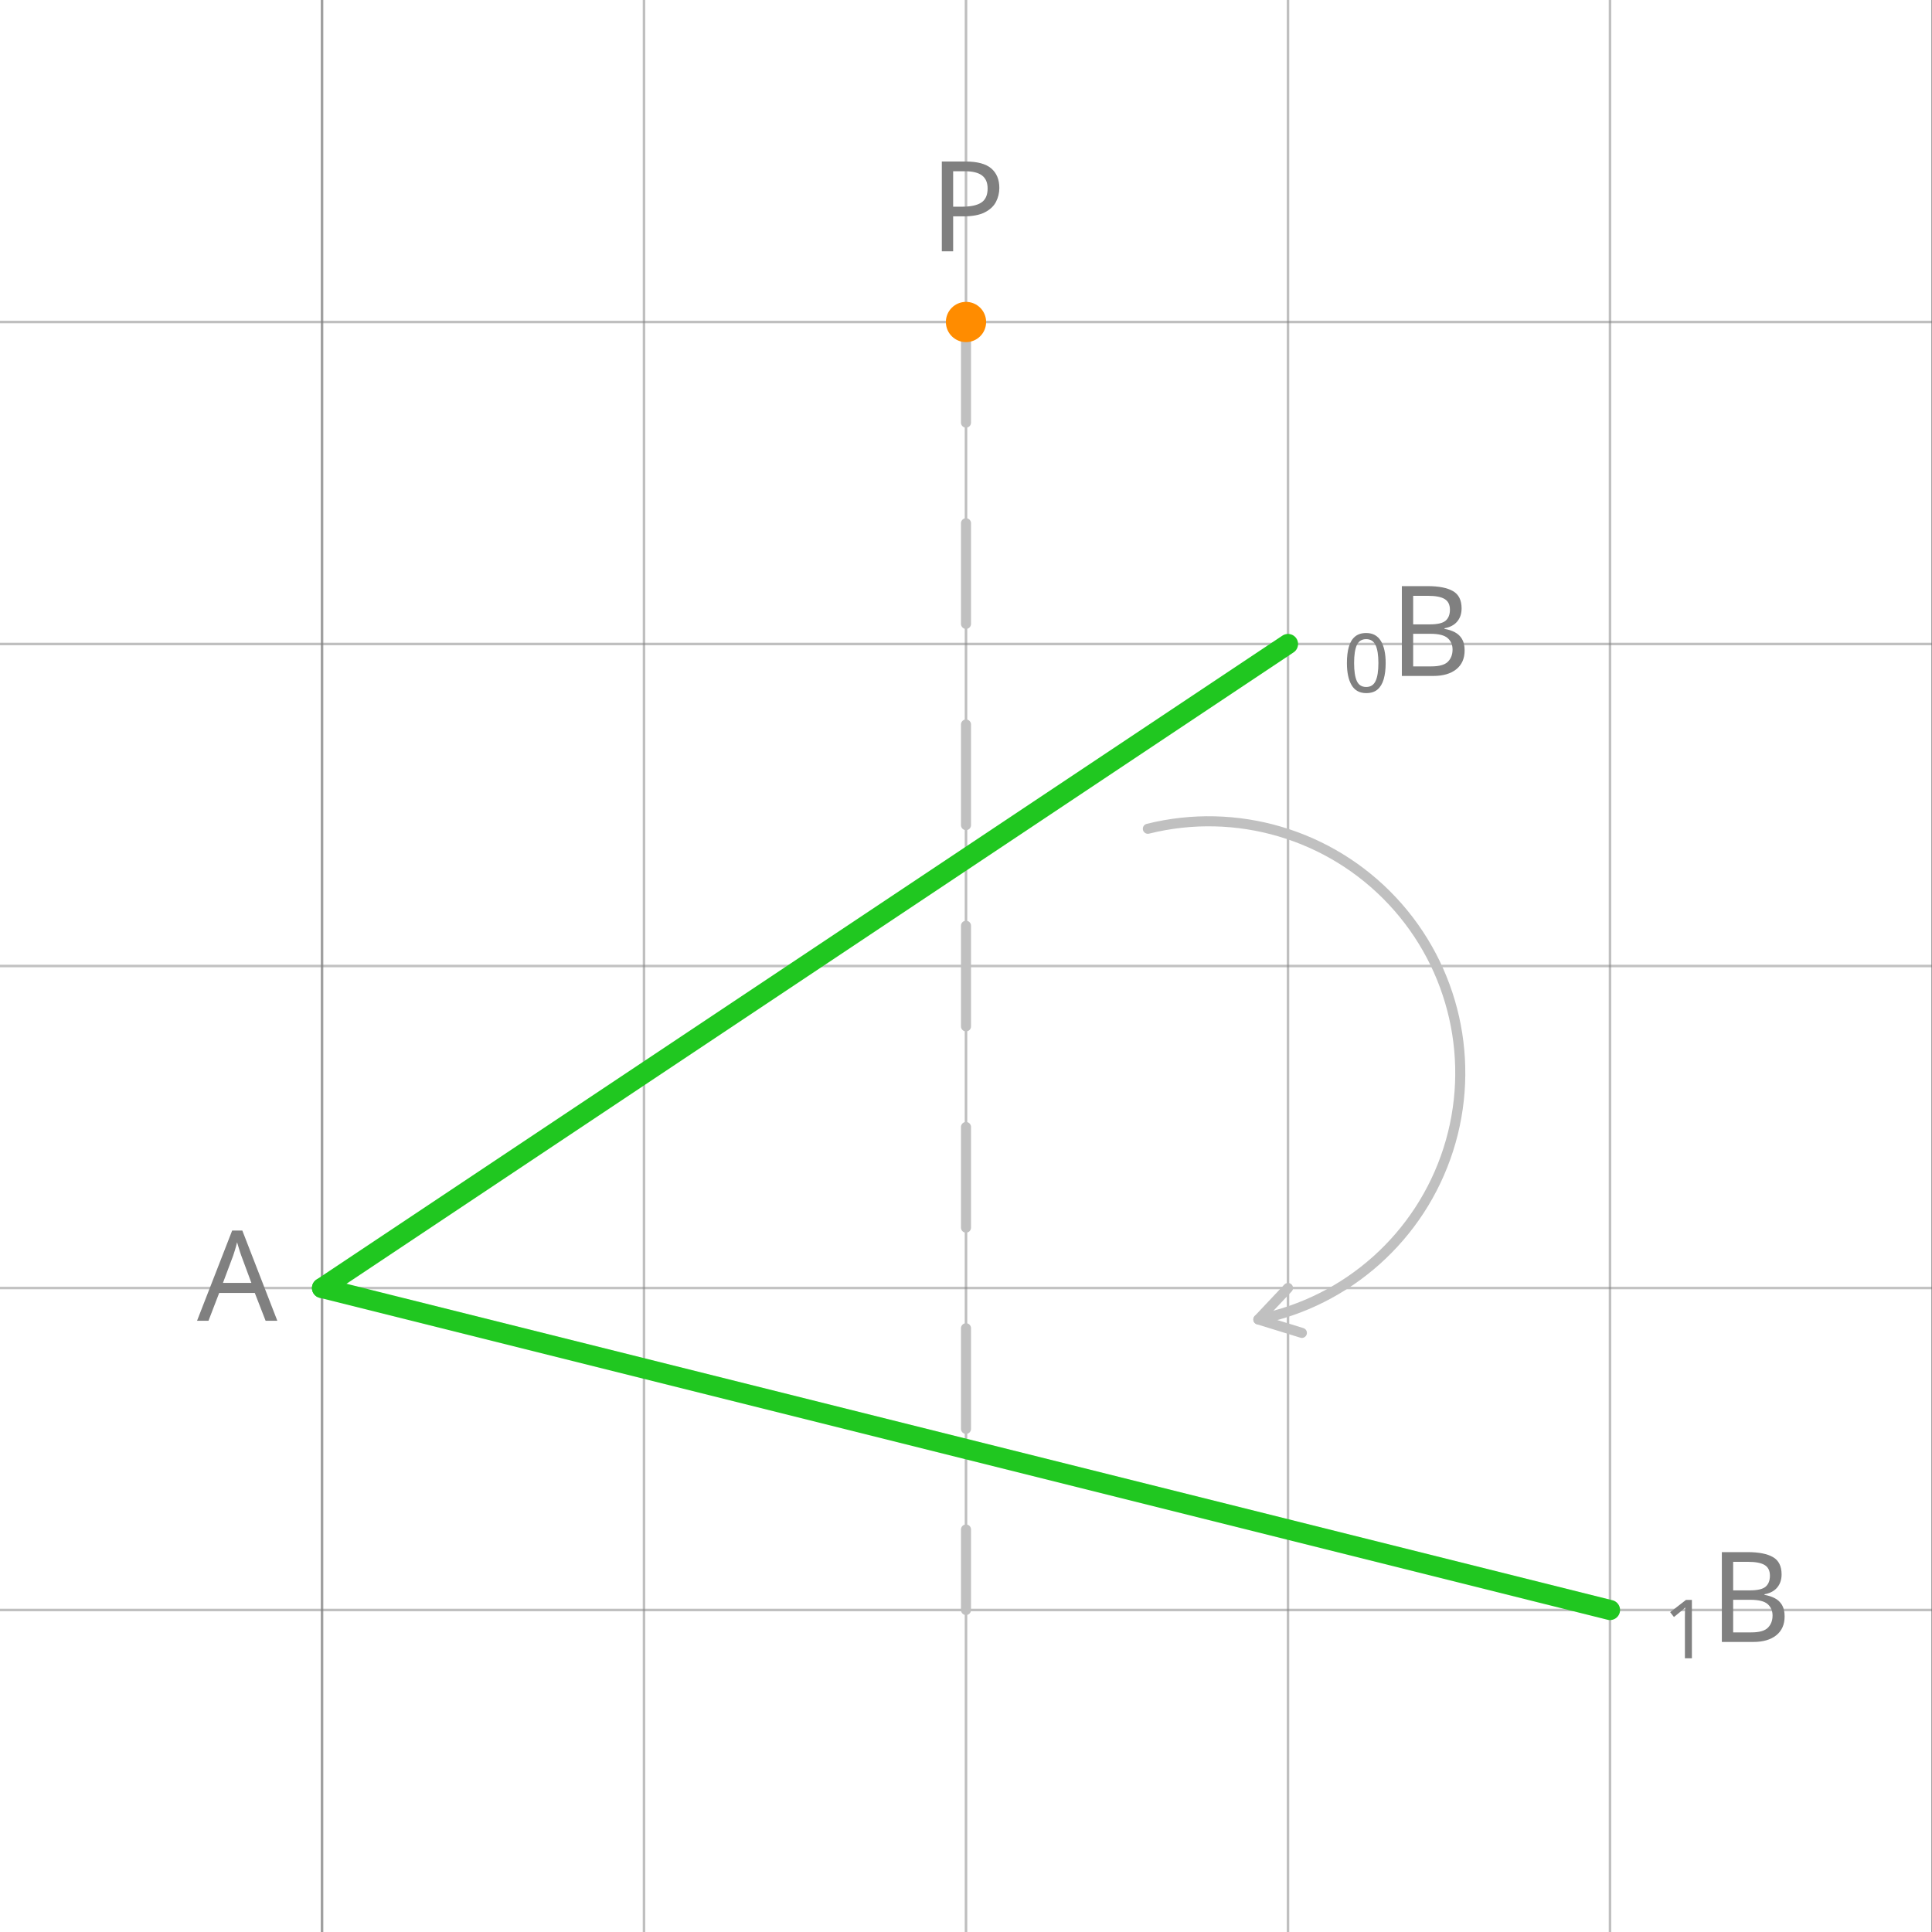
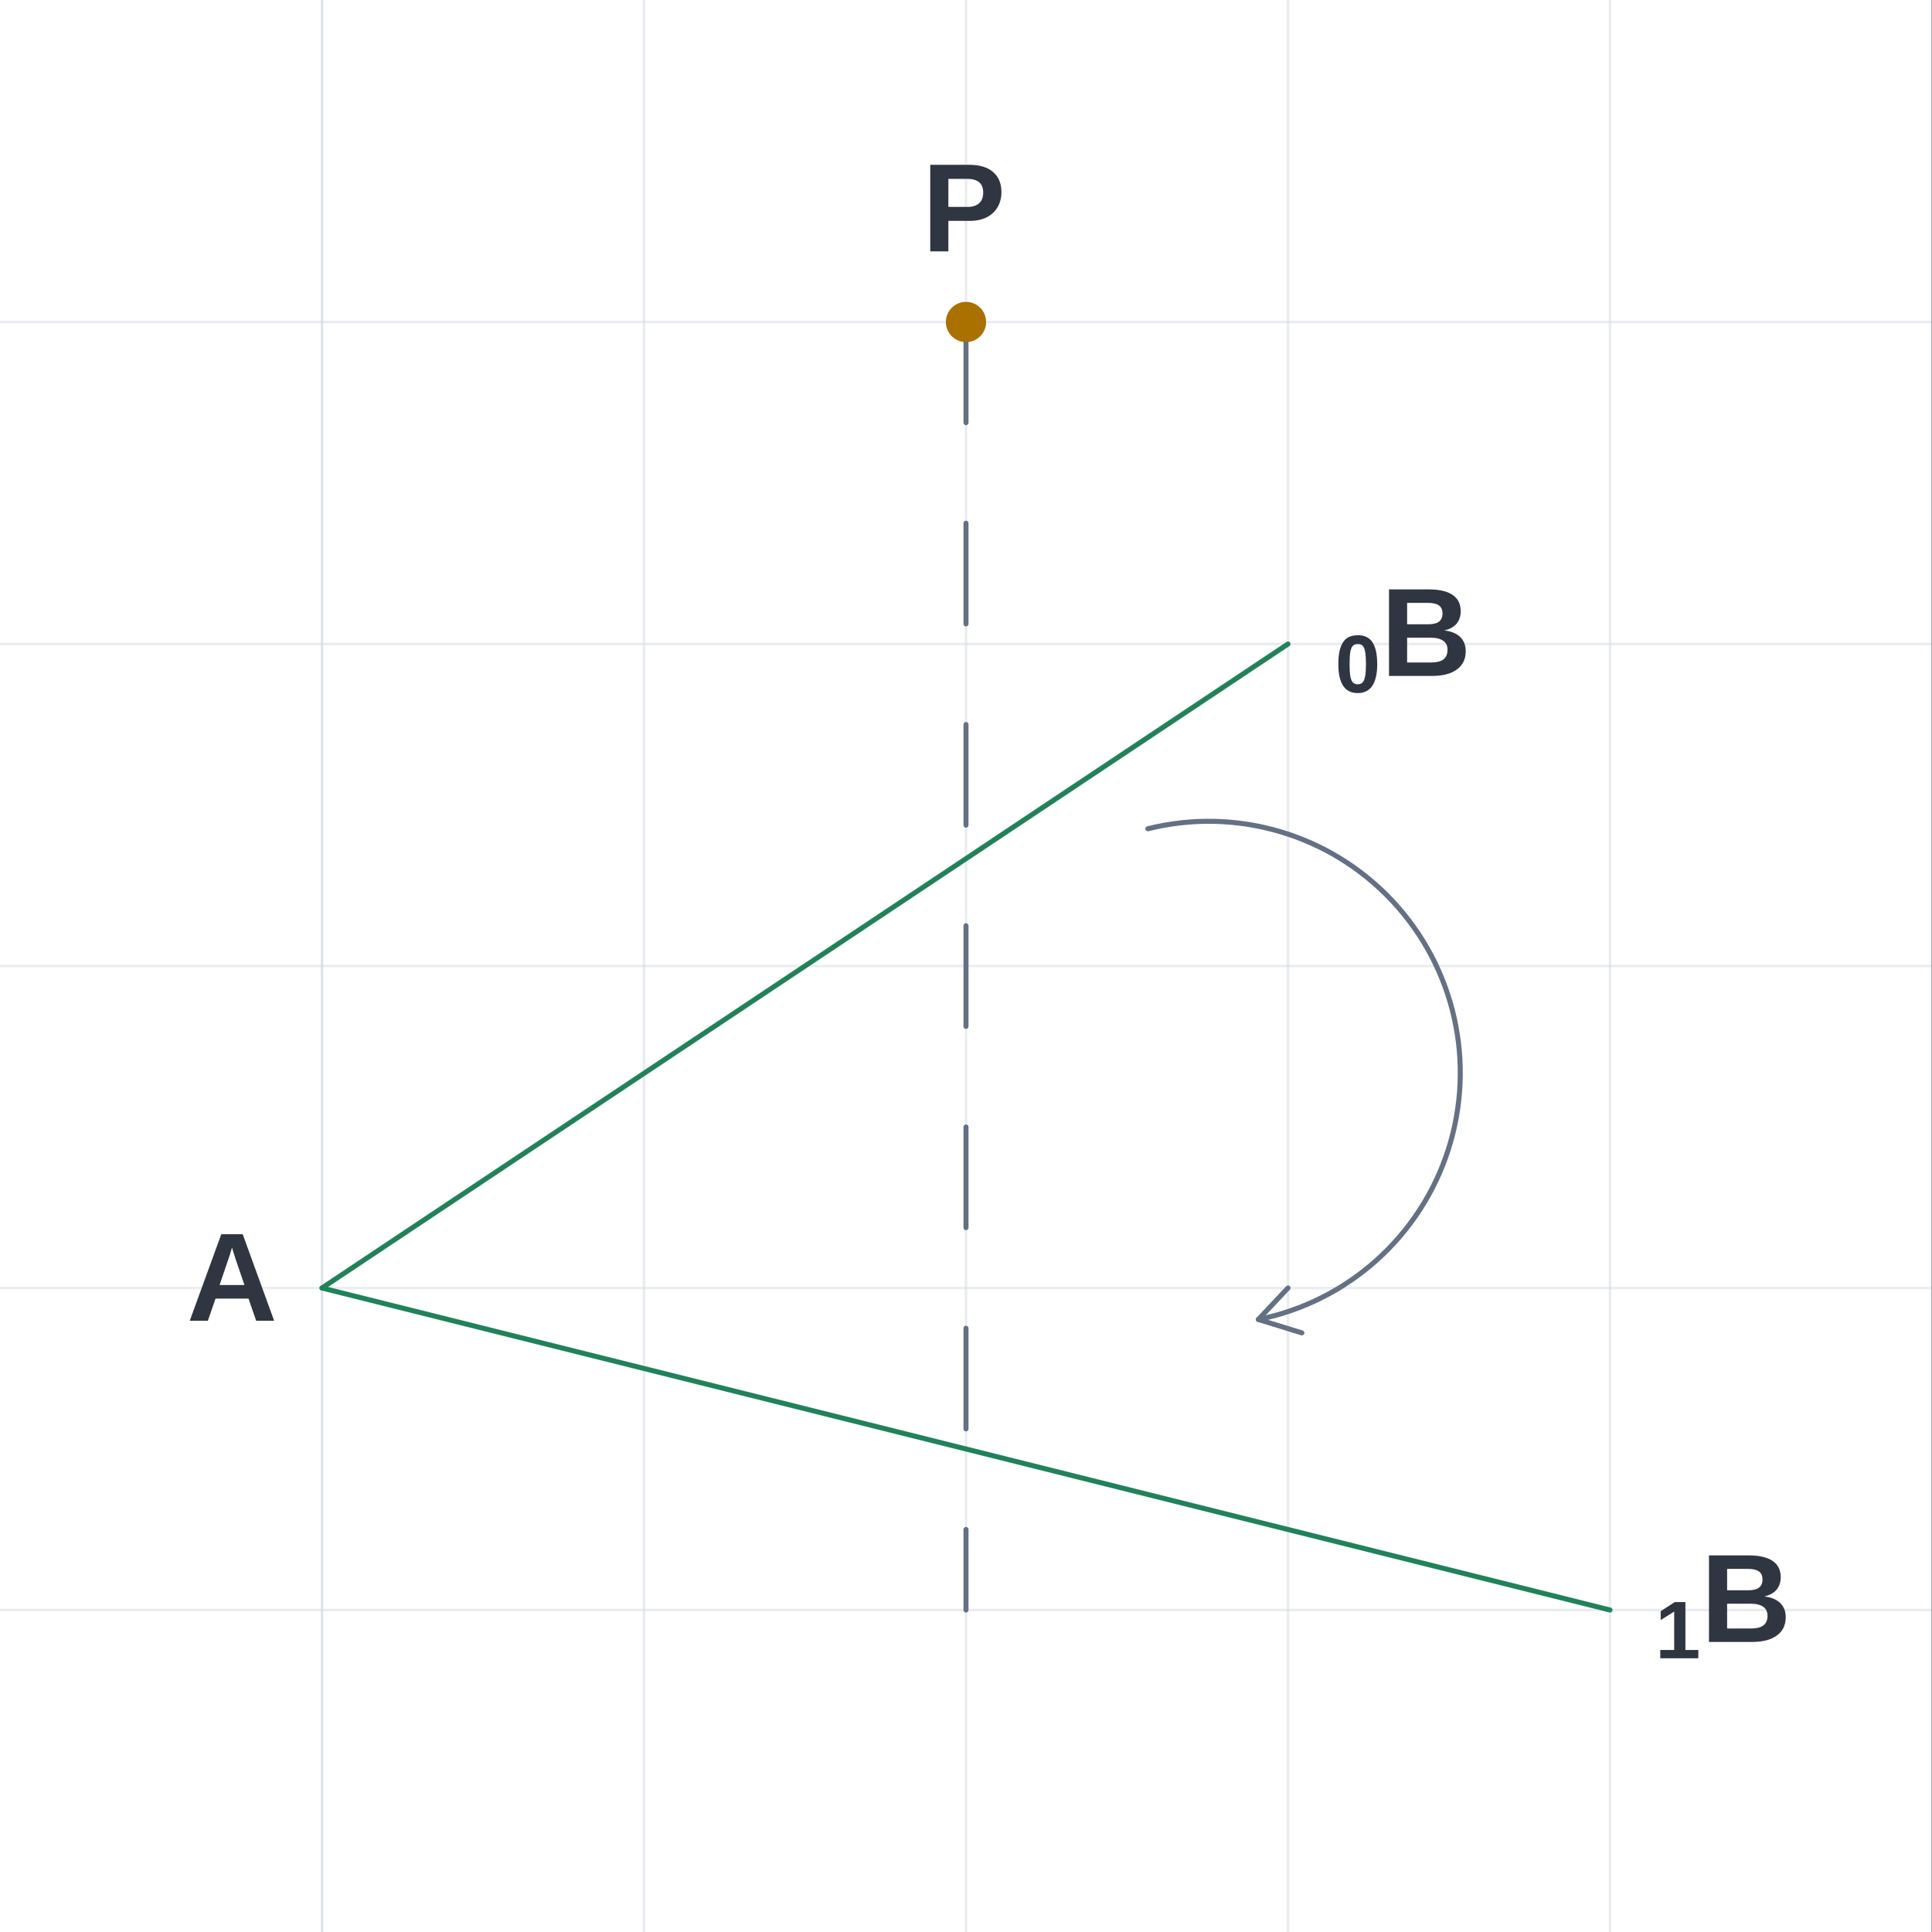
- <svg xmlns="http://www.w3.org/2000/svg" width="768" height="768" viewBox="0 0 768 768" version="1.1" id="svg5">
-   <defs id="defs2" />
-   <g id="layer1">
-     <g id="g2">
-       <path style="fill:#000000;stroke:#808080;stroke-width:1px;stroke-linecap:butt;stroke-linejoin:miter;stroke-opacity:0.5" d="M 640,0 V 768" id="path17-8" />
-       <path style="fill:#000000;stroke:#808080;stroke-width:1px;stroke-linecap:butt;stroke-linejoin:miter;stroke-opacity:0.5" d="M 384,0 V 768" id="path15" />
-       <path style="fill:#000000;stroke:#808080;stroke-width:1px;stroke-linecap:butt;stroke-linejoin:miter;stroke-opacity:0.5" d="M 512,0 V 768" id="path16" />
-       <path style="fill:#000000;stroke:#808080;stroke-width:1px;stroke-linecap:butt;stroke-linejoin:miter;stroke-opacity:0.5" d="M 768,640 H 0" id="path32" />
-       <path style="fill:#000000;stroke:#808080;stroke-width:1px;stroke-linecap:butt;stroke-linejoin:miter;stroke-opacity:0.5" d="M 768,256 H 0" id="path29-8" />
-       <path style="opacity:0.942;fill:#000000;stroke:#808080;stroke-width:1px;stroke-linecap:butt;stroke-linejoin:miter;stroke-opacity:0.5" d="M 768,384 H 0" id="path30" />
-       <path style="opacity:0.942;fill:#000000;stroke:#808080;stroke-width:1px;stroke-linecap:butt;stroke-linejoin:miter;stroke-opacity:0.5" d="M 768,512 H 0" id="path31" />
-       <path style="fill:#000000;stroke:#808080;stroke-width:1px;stroke-linecap:butt;stroke-linejoin:miter;stroke-opacity:0.5" d="M 128,0 V 768" id="path13" />
-       <path style="fill:#20c720;fill-opacity:1;stroke:#808080;stroke-width:1px;stroke-linecap:butt;stroke-linejoin:miter;stroke-opacity:0.502" d="M 128,0 V 768" id="path11" />
-       <path style="fill:#000000;stroke:#808080;stroke-width:1px;stroke-linecap:butt;stroke-linejoin:miter;stroke-opacity:0.5" d="M 256,0 V 768" id="path14" />
-       <path style="fill:#000000;stroke:#808080;stroke-width:1px;stroke-linecap:butt;stroke-linejoin:miter;stroke-opacity:0.5" d="M 768,128 H 0" id="path7" />
+ <svg xmlns="http://www.w3.org/2000/svg" width="768" height="768" viewBox="0 0 768 768" class="geometry-diagram" role="img" aria-labelledby="extract-segment-under-segment-a-title extract-segment-under-segment-a-description" style="display:block;width:100%;height:auto;background:var(--geometry-canvas, #ffffff)">
+   <g id="extract-segment-under-segment-a-layer1">
+     <g id="extract-segment-under-segment-a-g2">
+       <path vector-effect="non-scaling-stroke" style="fill:var(--geometry-text, #303641);stroke:var(--geometry-border, #d5dbe3);stroke-width:1px;stroke-linecap:butt;stroke-linejoin:miter;stroke-opacity:0.5" d="M 640,0 V 768" id="extract-segment-under-segment-a-path17-8" />
+       <path vector-effect="non-scaling-stroke" style="fill:var(--geometry-text, #303641);stroke:var(--geometry-border, #d5dbe3);stroke-width:1px;stroke-linecap:butt;stroke-linejoin:miter;stroke-opacity:0.5" d="M 384,0 V 768" id="extract-segment-under-segment-a-path15" />
+       <path vector-effect="non-scaling-stroke" style="fill:var(--geometry-text, #303641);stroke:var(--geometry-border, #d5dbe3);stroke-width:1px;stroke-linecap:butt;stroke-linejoin:miter;stroke-opacity:0.5" d="M 512,0 V 768" id="extract-segment-under-segment-a-path16" />
+       <path vector-effect="non-scaling-stroke" style="fill:var(--geometry-text, #303641);stroke:var(--geometry-border, #d5dbe3);stroke-width:1px;stroke-linecap:butt;stroke-linejoin:miter;stroke-opacity:0.5" d="M 768,640 H 0" id="extract-segment-under-segment-a-path32" />
+       <path vector-effect="non-scaling-stroke" style="fill:var(--geometry-text, #303641);stroke:var(--geometry-border, #d5dbe3);stroke-width:1px;stroke-linecap:butt;stroke-linejoin:miter;stroke-opacity:0.5" d="M 768,256 H 0" id="extract-segment-under-segment-a-path29-8" />
+       <path vector-effect="non-scaling-stroke" style="opacity:0.942;fill:var(--geometry-text, #303641);stroke:var(--geometry-border, #d5dbe3);stroke-width:1px;stroke-linecap:butt;stroke-linejoin:miter;stroke-opacity:0.5" d="M 768,384 H 0" id="extract-segment-under-segment-a-path30" />
+       <path vector-effect="non-scaling-stroke" style="opacity:0.942;fill:var(--geometry-text, #303641);stroke:var(--geometry-border, #d5dbe3);stroke-width:1px;stroke-linecap:butt;stroke-linejoin:miter;stroke-opacity:0.5" d="M 768,512 H 0" id="extract-segment-under-segment-a-path31" />
+       <path vector-effect="non-scaling-stroke" style="fill:var(--geometry-text, #303641);stroke:var(--geometry-border, #d5dbe3);stroke-width:1px;stroke-linecap:butt;stroke-linejoin:miter;stroke-opacity:0.5" d="M 128,0 V 768" id="extract-segment-under-segment-a-path13" />
+       <path vector-effect="non-scaling-stroke" style="fill:var(--geometry-result, #218259);fill-opacity:1;stroke:var(--geometry-border, #d5dbe3);stroke-width:1px;stroke-linecap:butt;stroke-linejoin:miter;stroke-opacity:0.502" d="M 128,0 V 768" id="extract-segment-under-segment-a-path11" />
+       <path vector-effect="non-scaling-stroke" style="fill:var(--geometry-text, #303641);stroke:var(--geometry-border, #d5dbe3);stroke-width:1px;stroke-linecap:butt;stroke-linejoin:miter;stroke-opacity:0.5" d="M 256,0 V 768" id="extract-segment-under-segment-a-path14" />
+       <path vector-effect="non-scaling-stroke" style="fill:var(--geometry-text, #303641);stroke:var(--geometry-border, #d5dbe3);stroke-width:1px;stroke-linecap:butt;stroke-linejoin:miter;stroke-opacity:0.5" d="M 768,128 H 0" id="extract-segment-under-segment-a-path7" />
    </g>
-     <text xml:space="preserve" style="font-size:133.333px;line-height:1.25;font-family:'.Apple SD Gothic NeoI';-inkscape-font-specification:'.Apple SD Gothic NeoI';word-spacing:0px;direction:rtl" x="256" y="611.972" id="text26">
-       <tspan id="tspan26" x="256" y="611.972" />
+     <text xml:space="preserve" style="font-size:133.333px;line-height:1.25;font-family:Arial,sans-serif;word-spacing:0px;direction:rtl" x="256" y="611.972" id="extract-segment-under-segment-a-text26">
+       <tspan id="extract-segment-under-segment-a-tspan26" x="256" y="611.972" />
    </text>
-     <path style="fill:none;stroke:#696969;stroke-width:0.375;stroke-linecap:butt;stroke-linejoin:miter;stroke-dasharray:none;stroke-opacity:1" d="M 768,0 V 768" id="path17" />
-     <path style="fill:none;stroke:#c0c0c0;stroke-width:4;stroke-linecap:round;stroke-linejoin:miter;stroke-dasharray:40, 40;stroke-dashoffset:0;stroke-opacity:1" d="M 384,128 V 640" id="path21-5" />
-     <path style="fill:none;stroke:#20c720;stroke-width:8;stroke-linecap:round;stroke-linejoin:miter;stroke-dasharray:none;stroke-opacity:1" d="M 128,512 640,640" id="path8" />
-     <circle style="fill:#ff8c00;fill-opacity:1;stroke:none;stroke-width:1.451;stroke-linecap:round;stroke-linejoin:round;stroke-miterlimit:16;stroke-dasharray:none;stroke-opacity:1" id="path12" cx="384" cy="128" r="8" />
-     <text xml:space="preserve" style="font-style:normal;font-variant:normal;font-weight:normal;font-stretch:normal;font-size:50px;line-height:1.25;font-family:'Arial Rounded MT Bold';-inkscape-font-specification:'Arial Rounded MT Bold, ';word-spacing:0px;direction:rtl;fill:#808080;stroke-width:0.375" x="399.796" y="99.911" id="text12">
-       <tspan id="tspan12" x="399.796" y="99.911" style="fill:#808080;stroke-width:0.375">P</tspan>
+     <path vector-effect="non-scaling-stroke" style="fill:none;stroke:var(--geometry-muted, #647084);stroke-width:0.375;stroke-linecap:butt;stroke-linejoin:miter;stroke-dasharray:none;stroke-opacity:1" d="M 768,0 V 768" id="extract-segment-under-segment-a-path17" />
+     <path vector-effect="non-scaling-stroke" style="fill:none;stroke:var(--geometry-muted, #647084);stroke-width:2;stroke-linecap:round;stroke-linejoin:miter;stroke-dasharray:40, 40;stroke-dashoffset:0;stroke-opacity:1" d="M 384,128 V 640" id="extract-segment-under-segment-a-path21-5" />
+     <path vector-effect="non-scaling-stroke" style="fill:none;stroke:var(--geometry-result, #218259);stroke-width:2;stroke-linecap:round;stroke-linejoin:miter;stroke-dasharray:none;stroke-opacity:1" d="M 128,512 640,640" id="extract-segment-under-segment-a-path8" />
+     <circle vector-effect="non-scaling-stroke" style="fill:var(--geometry-warm, #aa7000);fill-opacity:1;stroke:none;stroke-width:1.451;stroke-linecap:round;stroke-linejoin:round;stroke-miterlimit:16;stroke-dasharray:none;stroke-opacity:1" id="extract-segment-under-segment-a-path12" cx="384" cy="128" r="8" />
+     <text xml:space="preserve" style="font-style:normal;font-variant:normal;font-weight:600;font-stretch:normal;font-size:50px;line-height:1.25;font-family:Arial,sans-serif;word-spacing:0px;direction:rtl;fill:var(--geometry-text, #303641);stroke-width:0.375" x="399.796" y="99.911" id="extract-segment-under-segment-a-text12">
+       <tspan id="extract-segment-under-segment-a-tspan12" x="399.796" y="99.911" style="fill:var(--geometry-text, #303641);stroke-width:0.375">P</tspan>
    </text>
-     <text xml:space="preserve" style="font-style:normal;font-variant:normal;font-weight:normal;font-stretch:normal;font-size:50px;line-height:1.25;font-family:'Arial Rounded MT Bold';-inkscape-font-specification:'Arial Rounded MT Bold, ';word-spacing:0px;direction:rtl;fill:#808080;stroke-width:0.375" x="110.283" y="525.018" id="text20">
-       <tspan id="tspan20" x="110.283" y="525.018" style="fill:#808080;stroke-width:0.375">A<tspan style="font-size:32.5px;baseline-shift:sub;fill:#808080;stroke-width:0.375" id="tspan25" />
+     <text xml:space="preserve" style="font-style:normal;font-variant:normal;font-weight:600;font-stretch:normal;font-size:50px;line-height:1.25;font-family:Arial,sans-serif;word-spacing:0px;direction:rtl;fill:var(--geometry-text, #303641);stroke-width:0.375" x="110.283" y="525.018" id="extract-segment-under-segment-a-text20">
+       <tspan id="extract-segment-under-segment-a-tspan20" x="110.283" y="525.018" style="fill:var(--geometry-text, #303641);stroke-width:0.375">A<tspan style="font-size:32.5px;baseline-shift:sub;fill:var(--geometry-text, #303641);stroke-width:0.375" id="extract-segment-under-segment-a-tspan25" />
      </tspan>
    </text>
-     <text xml:space="preserve" style="font-style:normal;font-variant:normal;font-weight:normal;font-stretch:normal;font-size:50px;line-height:1.25;font-family:'Arial Rounded MT Bold';-inkscape-font-specification:'Arial Rounded MT Bold, ';word-spacing:0px;direction:rtl;fill:#808080;stroke-width:0.375" x="712.118" y="652.697" id="text30">
-       <tspan id="tspan30" x="712.118" y="652.697" style="fill:#808080;stroke-width:0.375">B<tspan style="font-size:65%;baseline-shift:sub" id="tspan27">1</tspan>
+     <text xml:space="preserve" style="font-style:normal;font-variant:normal;font-weight:600;font-stretch:normal;font-size:50px;line-height:1.25;font-family:Arial,sans-serif;word-spacing:0px;direction:rtl;fill:var(--geometry-text, #303641);stroke-width:0.375" x="712.118" y="652.697" id="extract-segment-under-segment-a-text30">
+       <tspan id="extract-segment-under-segment-a-tspan30" x="712.118" y="652.697" style="fill:var(--geometry-text, #303641);stroke-width:0.375">B<tspan style="font-size:65%;baseline-shift:sub" id="extract-segment-under-segment-a-tspan27">1</tspan>
      </tspan>
    </text>
-     <g id="g24" transform="rotate(90,442.4314,484.9058)">
-       <path style="fill:none;fill-opacity:1;stroke:#c0c0c0;stroke-width:4;stroke-linecap:round;stroke-linejoin:round;stroke-miterlimit:16;stroke-dasharray:none;stroke-dashoffset:0;stroke-opacity:1" id="path23" d="m 286.97,471.046 a 100,100 0 0 1 28.669,-97.177 100,100 0 0 1 98.844,-22.255 100,100 0 0 1 67.551,75.513" />
-       <path style="fill:none;stroke:#c0c0c0;stroke-width:4;stroke-linecap:round;stroke-linejoin:round;stroke-dasharray:none;stroke-opacity:1" d="m 469.526,415.337 12.509,11.789 5.337,-17.305" id="path24" />
+     <g id="extract-segment-under-segment-a-g24" transform="rotate(90,442.4314,484.9058)">
+       <path vector-effect="non-scaling-stroke" style="fill:none;fill-opacity:1;stroke:var(--geometry-muted, #647084);stroke-width:2;stroke-linecap:round;stroke-linejoin:round;stroke-miterlimit:16;stroke-dasharray:none;stroke-dashoffset:0;stroke-opacity:1" id="extract-segment-under-segment-a-path23" d="m 286.97,471.046 a 100,100 0 0 1 28.669,-97.177 100,100 0 0 1 98.844,-22.255 100,100 0 0 1 67.551,75.513" />
+       <path vector-effect="non-scaling-stroke" style="fill:none;stroke:var(--geometry-muted, #647084);stroke-width:2;stroke-linecap:round;stroke-linejoin:round;stroke-dasharray:none;stroke-opacity:1" d="m 469.526,415.337 12.509,11.789 5.337,-17.305" id="extract-segment-under-segment-a-path24" />
    </g>
-     <path style="fill:none;stroke:#20c720;stroke-width:8;stroke-linecap:round;stroke-linejoin:miter;stroke-opacity:1;stroke-dasharray:none" d="M 128,512 512,256" id="path25" />
-     <text xml:space="preserve" style="font-style:normal;font-variant:normal;font-weight:normal;font-stretch:normal;font-size:50px;line-height:1.25;font-family:'Arial Rounded MT Bold';-inkscape-font-specification:'Arial Rounded MT Bold, ';word-spacing:0px;direction:rtl;fill:#808080;stroke-width:0.375" x="584.915" y="268.697" id="text29">
-       <tspan id="tspan29" x="584.915" y="268.697" style="fill:#808080;stroke-width:0.375">B<tspan style="font-size:65%;baseline-shift:sub" id="tspan31">0</tspan>
+     <path vector-effect="non-scaling-stroke" style="fill:none;stroke:var(--geometry-result, #218259);stroke-width:2;stroke-linecap:round;stroke-linejoin:miter;stroke-opacity:1;stroke-dasharray:none" d="M 128,512 512,256" id="extract-segment-under-segment-a-path25" />
+     <text xml:space="preserve" style="font-style:normal;font-variant:normal;font-weight:600;font-stretch:normal;font-size:50px;line-height:1.25;font-family:Arial,sans-serif;word-spacing:0px;direction:rtl;fill:var(--geometry-text, #303641);stroke-width:0.375" x="584.915" y="268.697" id="extract-segment-under-segment-a-text29">
+       <tspan id="extract-segment-under-segment-a-tspan29" x="584.915" y="268.697" style="fill:var(--geometry-text, #303641);stroke-width:0.375">B<tspan style="font-size:65%;baseline-shift:sub" id="extract-segment-under-segment-a-tspan31">0</tspan>
      </tspan>
    </text>
  </g>
</svg>
